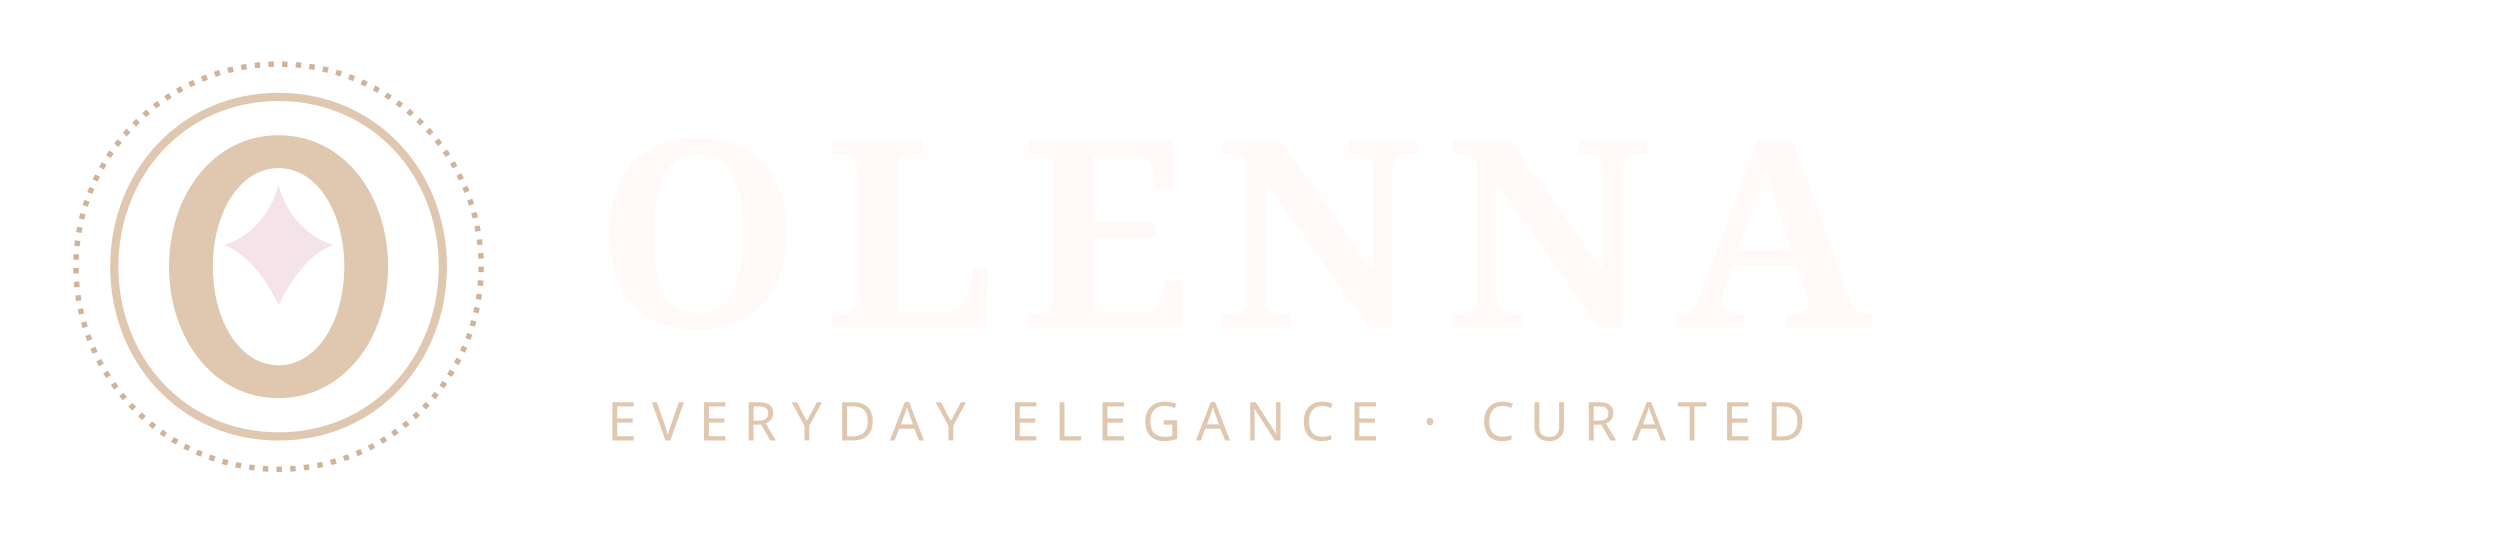
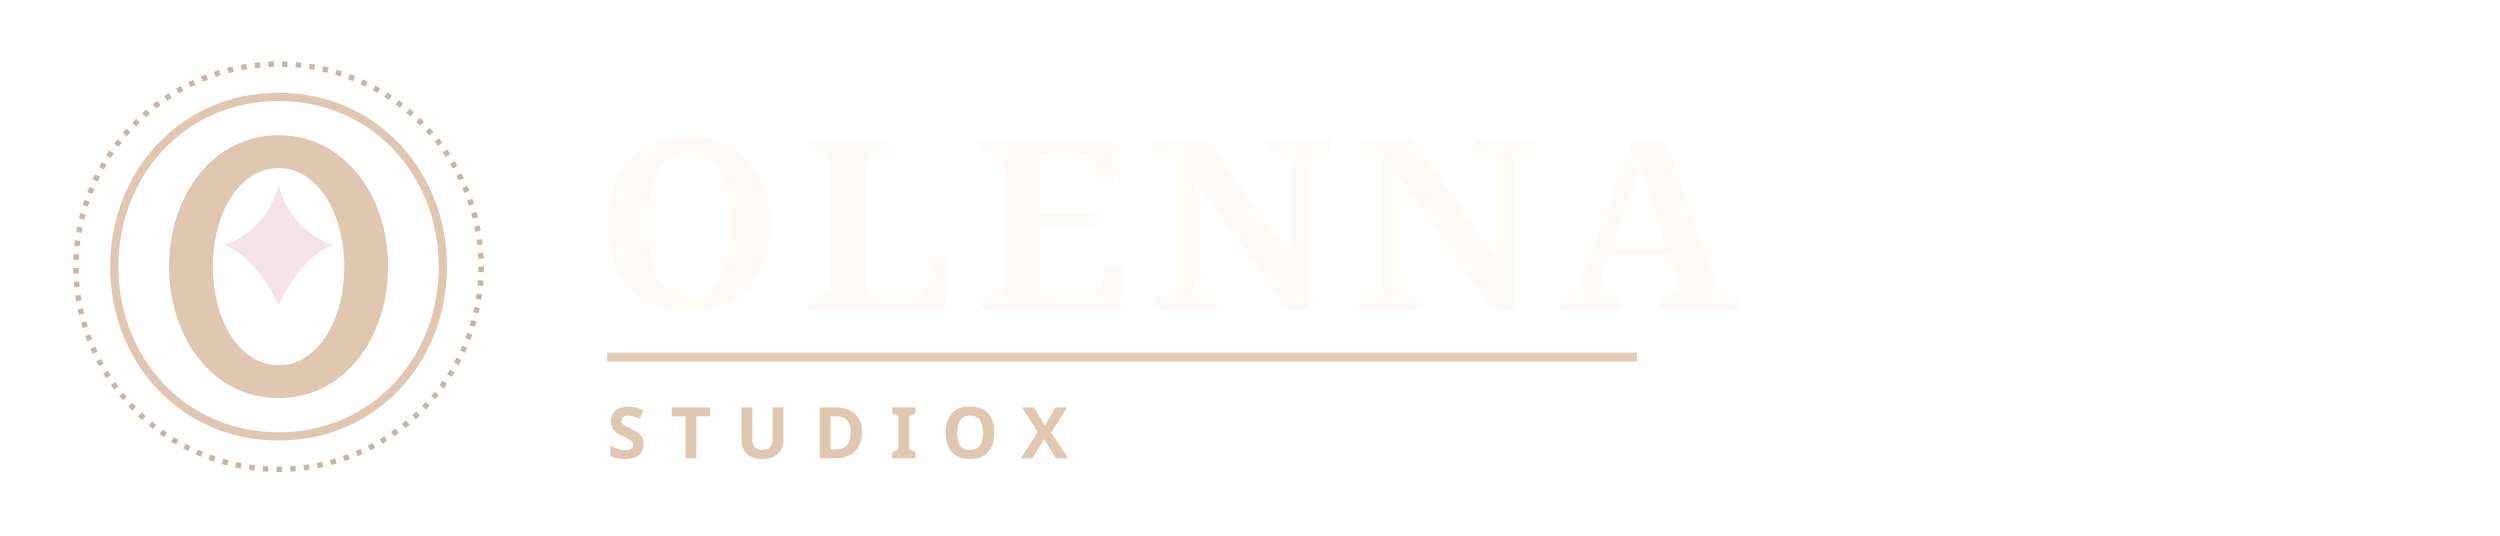
- <svg xmlns="http://www.w3.org/2000/svg" viewBox="0 0 420 90" fill="none" role="img" aria-label="Olenna Logo Horizontal (Dark Theme)">
+ <svg xmlns="http://www.w3.org/2000/svg" viewBox="0 0 420 90" fill="none" role="img" aria-label="Olenna StudioX Horizontal Logo (Dark Theme)">
  <g transform="translate(10, 8) scale(0.46)">
    <circle cx="80" cy="80" r="74" stroke="#C4A181" stroke-width="2" stroke-opacity="0.8" stroke-dasharray="2 3" />
    <path d="M80 18 C115 18 140 46 140 80 C140 114 115 142 80 142 C45 142 20 114 20 80 C20 46 45 18 80 18 Z" stroke="#DFC7B0" stroke-width="3" fill="none" />
    <path d="M80 32 C104 32 120 54 120 80 C120 106 104 128 80 128 C56 128 40 106 40 80 C40 54 56 32 80 32 Z M80 44 C66 44 56 60 56 80 C56 100 66 116 80 116 C94 116 104 100 104 80 C104 60 94 44 80 44 Z" fill="#DFC7B0" />
    <path d="M80 50 C83 62 92 70 100 72 C90 76 84 86 80 94 C76 86 70 76 60 72 C68 70 77 62 80 50 Z" fill="#F5E3EA" />
  </g>
-   <text x="100" y="55" font-family="'Playfair Display', Georgia, serif" font-size="44" font-weight="600" letter-spacing="4" fill="#FFFAF7">
+   <text x="100" y="52" font-family="'Playfair Display', Georgia, serif" font-size="40" font-weight="600" letter-spacing="3" fill="#FFFAF7">
    OLENNA
  </text>
-   <text x="102" y="74" font-family="'Plus Jakarta Sans', system-ui, sans-serif" font-size="9" font-weight="400" letter-spacing="2.5" fill="#DFC7B0">
-     EVERYDAY ELEGANCE · CURATED
+   <line x1="102" y1="60" x2="275" y2="60" stroke="#DFC7B0" stroke-width="1.5" stroke-opacity="0.9" />
+   <text x="102" y="77" font-family="'Plus Jakarta Sans', system-ui, sans-serif" font-size="12" font-weight="600" letter-spacing="4" fill="#DFC7B0">
+     STUDIOX
  </text>
</svg>
